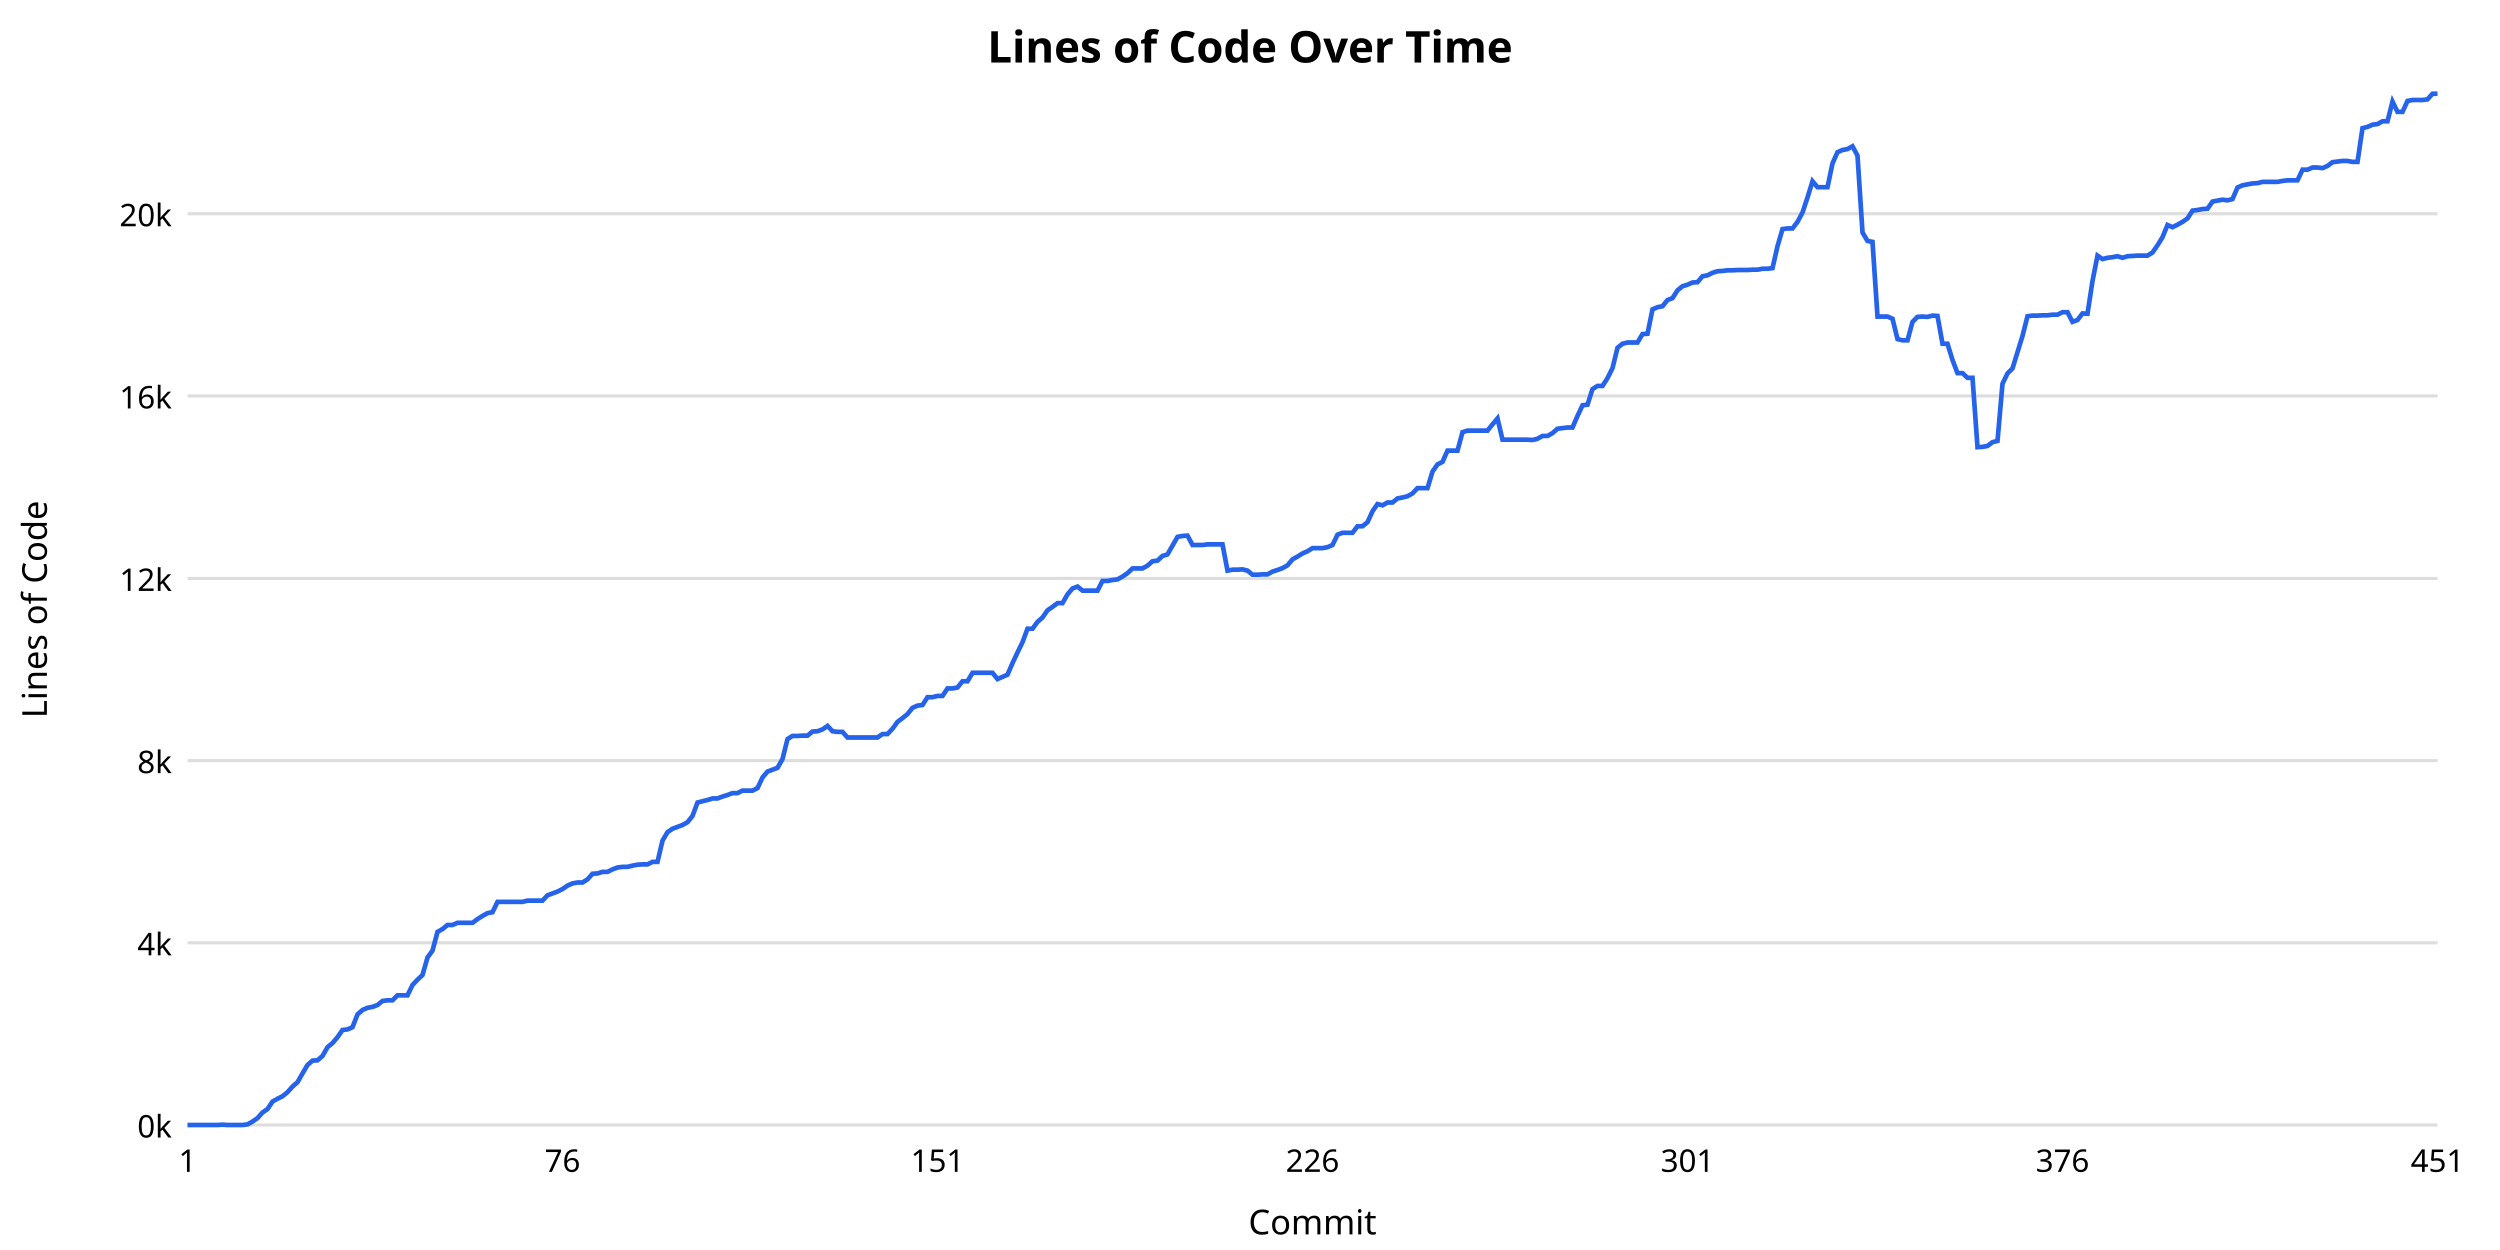
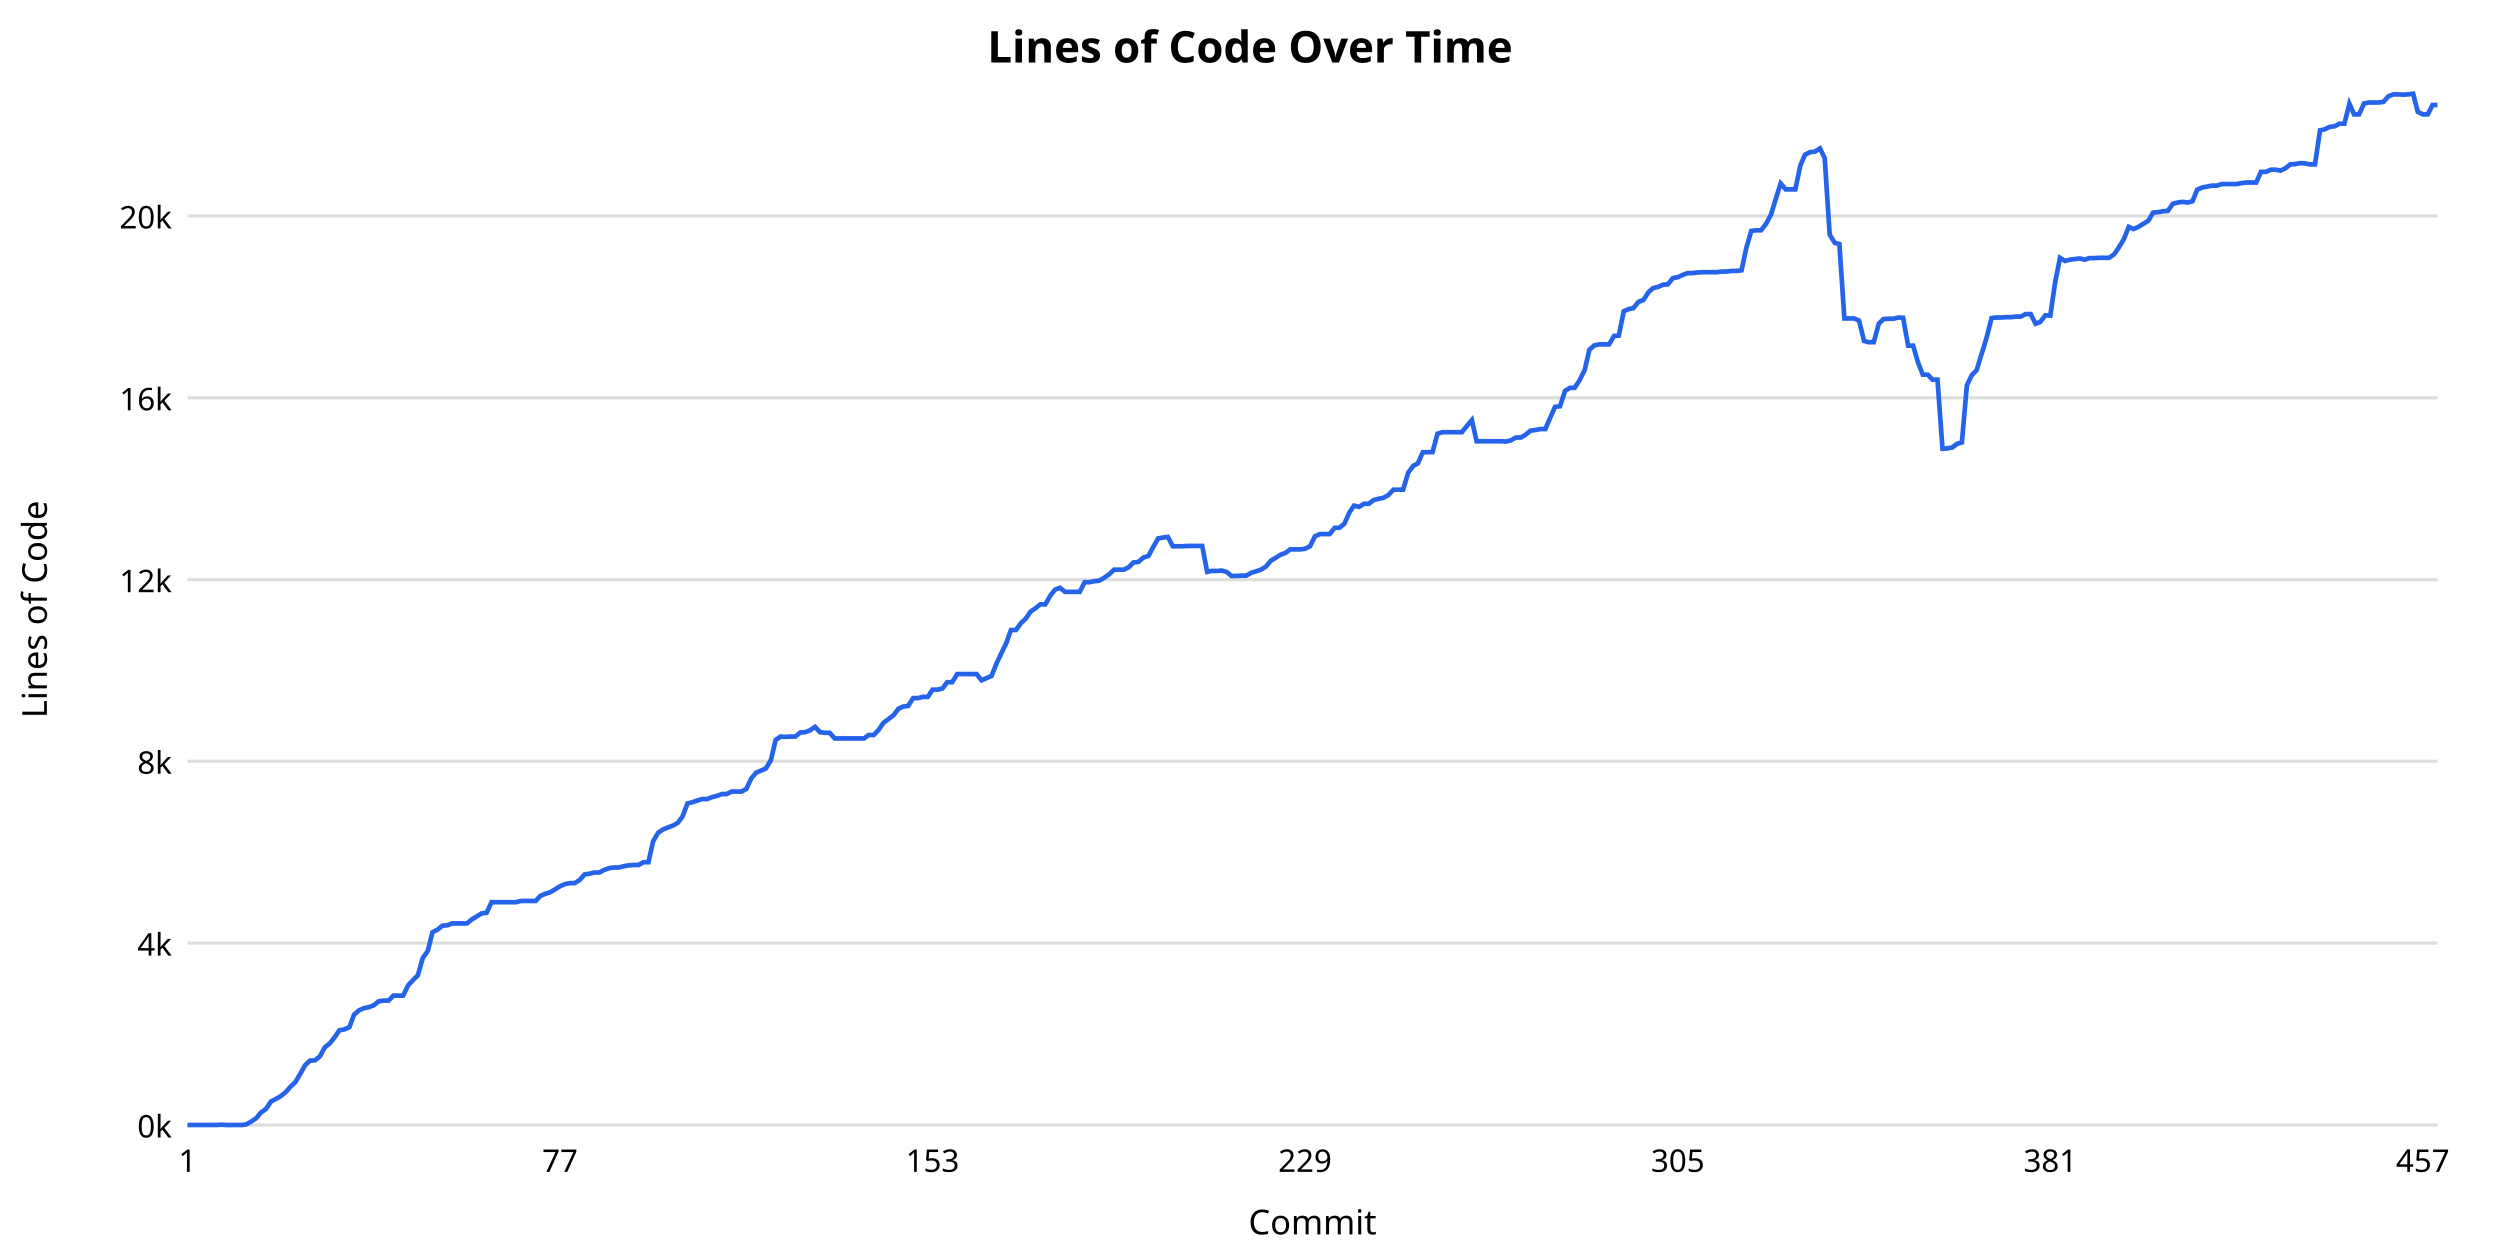
<svg xmlns="http://www.w3.org/2000/svg" width="800" height="400" style="background:#fff">
  <text x="400" y="20" font-family="sans-serif" font-size="14" text-anchor="middle" font-weight="bold">Lines of Code Over Time</text>
  <text x="420" y="395" font-family="sans-serif" font-size="11" text-anchor="middle">Commit</text>
  <text x="15" y="195" font-family="sans-serif" font-size="11" text-anchor="middle" transform="rotate(-90,15,195)">Lines of Code</text>
  <line x1="60" y1="360.0" x2="780" y2="360.0" stroke="#ddd" />
  <text x="55" y="364.0" font-family="sans-serif" font-size="10" text-anchor="end">0k</text>
-   <line x1="60" y1="301.7" x2="780" y2="301.7" stroke="#ddd" />
-   <text x="55" y="305.7" font-family="sans-serif" font-size="10" text-anchor="end">4k</text>
-   <line x1="60" y1="243.4" x2="780" y2="243.4" stroke="#ddd" />
-   <text x="55" y="247.4" font-family="sans-serif" font-size="10" text-anchor="end">8k</text>
-   <line x1="60" y1="185.1" x2="780" y2="185.1" stroke="#ddd" />
-   <text x="55" y="189.1" font-family="sans-serif" font-size="10" text-anchor="end">12k</text>
-   <line x1="60" y1="126.7" x2="780" y2="126.7" stroke="#ddd" />
-   <text x="55" y="130.7" font-family="sans-serif" font-size="10" text-anchor="end">16k</text>
-   <line x1="60" y1="68.4" x2="780" y2="68.4" stroke="#ddd" />
-   <text x="55" y="72.4" font-family="sans-serif" font-size="10" text-anchor="end">20k</text>
+   <line x1="60" y1="301.8" x2="780" y2="301.8" stroke="#ddd" />
+   <text x="55" y="305.8" font-family="sans-serif" font-size="10" text-anchor="end">4k</text>
+   <line x1="60" y1="243.6" x2="780" y2="243.6" stroke="#ddd" />
+   <text x="55" y="247.6" font-family="sans-serif" font-size="10" text-anchor="end">8k</text>
+   <line x1="60" y1="185.5" x2="780" y2="185.5" stroke="#ddd" />
+   <text x="55" y="189.5" font-family="sans-serif" font-size="10" text-anchor="end">12k</text>
+   <line x1="60" y1="127.3" x2="780" y2="127.3" stroke="#ddd" />
+   <text x="55" y="131.3" font-family="sans-serif" font-size="10" text-anchor="end">16k</text>
+   <line x1="60" y1="69.1" x2="780" y2="69.1" stroke="#ddd" />
+   <text x="55" y="73.1" font-family="sans-serif" font-size="10" text-anchor="end">20k</text>
  <text x="60.0" y="375" font-family="sans-serif" font-size="10" text-anchor="middle">1</text>
-   <text x="180.0" y="375" font-family="sans-serif" font-size="10" text-anchor="middle">76</text>
-   <text x="300.0" y="375" font-family="sans-serif" font-size="10" text-anchor="middle">151</text>
-   <text x="420.0" y="375" font-family="sans-serif" font-size="10" text-anchor="middle">226</text>
-   <text x="540.0" y="375" font-family="sans-serif" font-size="10" text-anchor="middle">301</text>
-   <text x="660.0" y="375" font-family="sans-serif" font-size="10" text-anchor="middle">376</text>
-   <text x="780.0" y="375" font-family="sans-serif" font-size="10" text-anchor="middle">451</text>
-   <polyline fill="none" stroke="#2563eb" stroke-width="1.5" points="60.0,360.0 61.6,360.0 63.2,360.0 64.8,360.0 66.4,360.0 68.0,360.0 69.6,360.0 71.2,359.9 72.8,360.0 74.4,360.0 76.0,360.0 77.6,360.0 79.2,359.8 80.8,358.9 82.4,357.8 84.0,356.0 85.6,354.9 87.2,352.5 88.8,351.6 90.4,350.8 92.0,349.5 93.6,347.7 95.2,346.3 96.8,343.5 98.4,340.8 100.0,339.4 101.6,339.3 103.2,337.9 104.8,335.1 106.4,333.8 108.0,331.9 109.6,329.6 111.2,329.4 112.8,328.7 114.4,324.6 116.0,323.2 117.6,322.5 119.2,322.2 120.8,321.6 122.4,320.3 124.0,320.1 125.6,320.1 127.2,318.5 128.8,318.5 130.4,318.5 132.0,315.2 133.6,313.5 135.2,312.0 136.8,306.4 138.4,304.2 140.0,298.2 141.6,297.3 143.2,296.0 144.8,296.0 146.4,295.3 148.0,295.3 149.6,295.3 151.2,295.3 152.8,294.1 154.4,293.1 156.0,292.2 157.6,291.9 159.2,288.6 160.8,288.6 162.4,288.6 164.0,288.6 165.6,288.6 167.2,288.6 168.8,288.2 170.4,288.2 172.0,288.2 173.6,288.2 175.2,286.5 176.8,285.9 178.4,285.3 180.0,284.5 181.6,283.4 183.2,282.7 184.8,282.4 186.4,282.4 188.0,281.4 189.6,279.6 191.2,279.5 192.8,279.0 194.4,279.0 196.0,278.2 197.6,277.6 199.2,277.4 200.8,277.4 202.4,277.0 204.0,276.7 205.6,276.6 207.2,276.6 208.8,275.8 210.4,275.8 212.0,269.0 213.6,266.3 215.2,265.2 216.8,264.6 218.4,264.0 220.0,263.1 221.6,261.1 223.2,256.8 224.8,256.4 226.4,256.0 228.0,255.5 229.6,255.5 231.2,254.9 232.8,254.4 234.4,253.8 236.0,253.8 237.6,253.0 239.2,253.0 240.8,253.0 242.4,252.2 244.0,248.8 245.6,246.9 247.2,246.3 248.8,245.7 250.4,242.9 252.0,236.5 253.6,235.5 255.2,235.5 256.8,235.4 258.4,235.4 260.0,234.1 261.6,234.0 263.2,233.4 264.8,232.3 266.4,234.0 268.0,234.2 269.6,234.2 271.2,236.0 272.8,236.0 274.4,236.0 276.0,236.0 277.6,236.0 279.2,236.0 280.8,236.0 282.4,234.9 284.0,234.9 285.6,233.2 287.2,231.0 288.8,229.8 290.4,228.5 292.0,226.5 293.6,225.8 295.2,225.6 296.8,223.1 298.4,223.1 300.0,222.7 301.6,222.7 303.2,220.3 304.8,220.3 306.4,220.0 308.0,218.0 309.6,218.0 311.2,215.3 312.8,215.3 314.4,215.3 316.0,215.3 317.6,215.3 319.2,217.3 320.8,216.6 322.4,215.9 324.0,212.2 325.6,208.8 327.2,205.5 328.8,201.2 330.4,201.2 332.0,199.0 333.6,197.6 335.2,195.3 336.8,194.2 338.4,193.0 340.0,193.0 341.6,190.2 343.2,188.3 344.8,187.7 346.4,189.0 348.0,189.0 349.6,189.0 351.2,189.0 352.8,185.9 354.4,185.9 356.0,185.6 357.6,185.4 359.2,184.5 360.8,183.4 362.4,181.9 364.0,181.9 365.6,181.9 367.2,181.0 368.8,179.6 370.4,179.4 372.0,177.9 373.6,177.4 375.2,174.6 376.8,171.8 378.4,171.5 380.0,171.4 381.6,174.4 383.2,174.4 384.8,174.4 386.4,174.2 388.0,174.2 389.6,174.2 391.2,174.2 392.8,182.6 394.4,182.3 396.0,182.3 397.6,182.2 399.2,182.6 400.8,183.9 402.4,183.9 404.0,183.8 405.6,183.8 407.2,182.9 408.8,182.4 410.4,181.8 412.0,180.9 413.6,179.0 415.2,178.1 416.8,177.1 418.4,176.4 420.0,175.4 421.6,175.4 423.2,175.4 424.8,175.1 426.4,174.4 428.0,171.1 429.6,170.5 431.2,170.5 432.8,170.5 434.4,168.4 436.0,168.4 437.6,167.1 439.2,163.6 440.8,161.3 442.4,161.7 444.0,160.8 445.6,160.8 447.2,159.5 448.8,159.2 450.4,158.8 452.0,157.9 453.6,156.2 455.2,156.2 456.8,156.2 458.4,150.9 460.0,148.6 461.6,147.8 463.2,144.2 464.8,144.2 466.4,144.2 468.0,138.3 469.6,137.8 471.2,137.8 472.8,137.8 474.4,137.8 476.0,137.8 477.6,135.8 479.2,133.9 480.8,140.7 482.4,140.7 484.0,140.7 485.6,140.7 487.2,140.7 488.8,140.7 490.4,140.8 492.0,140.4 493.6,139.5 495.2,139.5 496.8,138.6 498.4,137.2 500.0,137.0 501.6,136.8 503.2,136.8 504.8,133.1 506.4,129.7 508.0,129.5 509.6,124.5 511.2,123.5 512.8,123.5 514.4,121.0 516.0,117.8 517.6,111.3 519.2,110.0 520.8,109.6 522.4,109.6 524.0,109.6 525.6,106.9 527.2,106.8 528.8,99.0 530.4,98.3 532.0,98.0 533.6,96.0 535.2,95.4 536.8,92.9 538.4,91.6 540.0,91.1 541.6,90.4 543.2,90.3 544.8,88.4 546.4,88.1 548.0,87.3 549.6,86.8 551.2,86.7 552.8,86.5 554.4,86.5 556.0,86.4 557.6,86.4 559.2,86.4 560.8,86.3 562.4,86.3 564.0,86.0 565.6,86.0 567.2,85.8 568.8,78.8 570.4,73.3 572.0,73.1 573.6,73.1 575.2,71.0 576.8,68.0 578.4,63.2 580.0,58.0 581.6,59.9 583.2,59.9 584.8,59.9 586.4,52.3 588.0,48.7 589.6,48.0 591.2,47.7 592.8,46.8 594.4,49.8 596.0,74.4 597.6,77.1 599.2,77.4 600.8,101.3 602.4,101.3 604.0,101.3 605.6,102.0 607.2,108.5 608.8,108.9 610.4,108.9 612.0,103.0 613.6,101.4 615.2,101.3 616.8,101.4 618.4,101.0 620.0,101.1 621.6,110.0 623.2,110.0 624.8,115.2 626.4,119.4 628.0,119.4 629.6,120.9 631.2,120.9 632.8,143.1 634.4,143.0 636.0,142.7 637.6,141.5 639.2,141.1 640.8,122.8 642.4,119.5 644.0,117.9 645.6,112.7 647.2,107.5 648.8,101.2 650.4,101.0 652.0,101.0 653.6,100.9 655.2,100.9 656.8,100.7 658.4,100.7 660.0,99.9 661.6,99.9 663.2,103.0 664.8,102.4 666.4,100.3 668.0,100.4 669.6,89.9 671.2,81.8 672.8,82.9 674.4,82.5 676.0,82.3 677.6,82.0 679.2,82.5 680.8,82.0 682.4,81.9 684.0,81.8 685.6,81.8 687.2,81.8 688.8,80.8 690.4,78.5 692.0,75.9 693.6,72.0 695.2,72.7 696.8,71.9 698.4,71.0 700.0,69.9 701.6,67.4 703.2,67.2 704.8,66.9 706.4,66.8 708.0,64.5 709.6,64.2 711.2,63.9 712.8,64.1 714.4,63.7 716.0,60.0 717.6,59.3 719.2,59.0 720.8,58.7 722.4,58.6 724.0,58.2 725.6,58.2 727.2,58.2 728.8,58.2 730.4,57.9 732.0,57.7 733.6,57.7 735.2,57.7 736.8,54.3 738.4,54.3 740.0,53.6 741.6,53.6 743.2,53.8 744.8,53.1 746.4,51.9 748.0,51.7 749.6,51.5 751.2,51.5 752.8,51.8 754.4,51.8 756.0,41.0 757.6,40.6 759.2,39.9 760.8,39.7 762.4,38.8 764.0,38.8 765.6,32.5 767.2,35.8 768.8,35.8 770.4,32.3 772.0,32.0 773.6,32.0 775.2,32.0 776.8,31.8 778.4,30.0 780.0,30.0 " />
+   <text x="179.2" y="375" font-family="sans-serif" font-size="10" text-anchor="middle">77</text>
+   <text x="298.4" y="375" font-family="sans-serif" font-size="10" text-anchor="middle">153</text>
+   <text x="417.6" y="375" font-family="sans-serif" font-size="10" text-anchor="middle">229</text>
+   <text x="536.9" y="375" font-family="sans-serif" font-size="10" text-anchor="middle">305</text>
+   <text x="656.1" y="375" font-family="sans-serif" font-size="10" text-anchor="middle">381</text>
+   <text x="775.3" y="375" font-family="sans-serif" font-size="10" text-anchor="middle">457</text>
+   <polyline fill="none" stroke="#2563eb" stroke-width="1.5" points="60.0,360.0 61.6,360.0 63.1,360.0 64.7,360.0 66.3,360.0 67.8,360.0 69.4,360.0 71.0,359.9 72.5,360.0 74.1,360.0 75.7,360.0 77.3,360.0 78.8,359.8 80.4,358.9 82.0,357.8 83.5,356.0 85.1,354.9 86.7,352.5 88.2,351.7 89.8,350.8 91.4,349.5 92.9,347.8 94.5,346.3 96.1,343.6 97.6,340.9 99.2,339.4 100.8,339.3 102.4,338.0 103.9,335.2 105.5,333.9 107.1,331.9 108.6,329.7 110.2,329.4 111.8,328.7 113.3,324.7 114.9,323.3 116.5,322.6 118.0,322.3 119.6,321.7 121.2,320.4 122.7,320.2 124.3,320.2 125.9,318.6 127.5,318.6 129.0,318.6 130.6,315.3 132.2,313.6 133.7,312.1 135.3,306.5 136.9,304.3 138.4,298.3 140.0,297.5 141.6,296.2 143.1,296.1 144.7,295.5 146.3,295.5 147.8,295.5 149.4,295.5 151.0,294.2 152.5,293.3 154.1,292.3 155.7,292.1 157.3,288.7 158.8,288.7 160.4,288.7 162.0,288.7 163.5,288.7 165.1,288.7 166.7,288.3 168.2,288.3 169.8,288.3 171.4,288.3 172.9,286.7 174.5,286.0 176.1,285.5 177.6,284.6 179.2,283.6 180.8,282.9 182.4,282.6 183.9,282.6 185.5,281.6 187.1,279.8 188.6,279.6 190.2,279.2 191.8,279.2 193.3,278.4 194.9,277.8 196.5,277.6 198.0,277.6 199.6,277.2 201.2,276.9 202.7,276.8 204.3,276.8 205.9,275.9 207.5,275.9 209.0,269.2 210.6,266.5 212.2,265.4 213.7,264.8 215.3,264.2 216.9,263.3 218.4,261.3 220.0,257.1 221.6,256.7 223.1,256.2 224.7,255.7 226.3,255.7 227.8,255.1 229.4,254.7 231.0,254.1 232.5,254.1 234.1,253.3 235.7,253.3 237.3,253.3 238.8,252.5 240.4,249.1 242.0,247.2 243.5,246.6 245.1,245.9 246.7,243.2 248.2,236.8 249.8,235.7 251.4,235.8 252.9,235.7 254.5,235.7 256.1,234.4 257.6,234.3 259.2,233.7 260.8,232.6 262.4,234.3 263.9,234.5 265.5,234.5 267.1,236.3 268.6,236.3 270.2,236.3 271.8,236.3 273.3,236.3 274.9,236.3 276.5,236.3 278.0,235.2 279.6,235.2 281.2,233.5 282.7,231.3 284.3,230.1 285.9,228.9 287.5,226.8 289.0,226.1 290.6,225.9 292.2,223.4 293.7,223.4 295.3,223.0 296.9,223.0 298.4,220.7 300.0,220.7 301.6,220.3 303.1,218.3 304.7,218.3 306.3,215.7 307.8,215.7 309.4,215.7 311.0,215.7 312.5,215.7 314.1,217.7 315.7,217.0 317.3,216.3 318.8,212.5 320.4,209.1 322.0,205.8 323.5,201.6 325.1,201.6 326.7,199.4 328.2,198.0 329.8,195.7 331.4,194.6 332.9,193.4 334.5,193.4 336.1,190.6 337.6,188.7 339.2,188.1 340.8,189.4 342.4,189.4 343.9,189.4 345.5,189.4 347.1,186.3 348.6,186.3 350.2,186.0 351.8,185.8 353.3,184.9 354.9,183.8 356.5,182.3 358.0,182.3 359.6,182.3 361.2,181.5 362.7,180.0 364.3,179.8 365.9,178.4 367.5,177.9 369.0,175.1 370.6,172.3 372.2,172.0 373.7,171.8 375.3,174.8 376.9,174.8 378.4,174.8 380.0,174.7 381.6,174.7 383.1,174.7 384.7,174.7 386.3,183.0 387.8,182.7 389.4,182.7 391.0,182.6 392.5,183.0 394.1,184.3 395.7,184.3 397.3,184.2 398.8,184.2 400.4,183.3 402.0,182.8 403.5,182.3 405.1,181.3 406.7,179.4 408.2,178.5 409.8,177.5 411.4,176.9 412.9,175.8 414.5,175.8 416.1,175.8 417.6,175.6 419.2,174.8 420.8,171.6 422.4,170.9 423.9,170.9 425.5,170.9 427.1,168.9 428.6,168.9 430.2,167.6 431.8,164.0 433.3,161.8 434.9,162.2 436.5,161.2 438.0,161.2 439.6,160.0 441.2,159.6 442.7,159.3 444.3,158.4 445.9,156.7 447.5,156.7 449.0,156.7 450.6,151.3 452.2,149.1 453.7,148.3 455.3,144.7 456.9,144.7 458.4,144.7 460.0,138.8 461.6,138.3 463.1,138.3 464.7,138.3 466.3,138.3 467.8,138.3 469.4,136.3 471.0,134.4 472.5,141.2 474.1,141.2 475.7,141.2 477.3,141.2 478.8,141.2 480.4,141.2 482.0,141.3 483.5,140.9 485.1,140.0 486.7,140.0 488.2,139.1 489.8,137.8 491.4,137.6 492.9,137.3 494.5,137.3 496.1,133.6 497.6,130.2 499.2,130.0 500.8,125.1 502.4,124.1 503.9,124.1 505.5,121.6 507.1,118.4 508.6,111.9 510.2,110.5 511.8,110.2 513.3,110.2 514.9,110.2 516.5,107.5 518.0,107.4 519.6,99.6 521.2,98.9 522.7,98.6 524.3,96.6 525.9,96.0 527.5,93.5 529.0,92.2 530.6,91.8 532.2,91.1 533.7,91.0 535.3,89.0 536.9,88.7 538.4,88.0 540.0,87.4 541.6,87.4 543.1,87.2 544.7,87.1 546.3,87.1 547.8,87.1 549.4,87.1 551.0,86.9 552.5,86.9 554.1,86.7 555.7,86.7 557.3,86.5 558.8,79.4 560.4,73.9 562.0,73.7 563.5,73.7 565.1,71.7 566.7,68.7 568.2,63.8 569.8,58.7 571.4,60.6 572.9,60.6 574.5,60.6 576.1,53.0 577.6,49.5 579.2,48.7 580.8,48.5 582.4,47.5 583.9,50.6 585.5,75.1 587.1,77.7 588.6,78.1 590.2,101.9 591.8,101.9 593.3,101.9 594.9,102.6 596.5,109.1 598.0,109.5 599.6,109.5 601.2,103.6 602.7,102.1 604.3,102.0 605.9,102.0 607.5,101.6 609.0,101.7 610.6,110.6 612.2,110.6 613.7,115.8 615.3,119.9 616.9,119.9 618.4,121.5 620.0,121.5 621.6,143.6 623.1,143.5 624.7,143.2 626.3,142.0 627.8,141.6 629.4,123.3 631.0,120.0 632.5,118.5 634.1,113.3 635.7,108.1 637.3,101.8 638.8,101.6 640.4,101.6 642.0,101.5 643.5,101.5 645.1,101.3 646.7,101.3 648.2,100.5 649.8,100.5 651.4,103.6 652.9,103.0 654.5,100.9 656.1,101.0 657.6,90.6 659.2,82.5 660.8,83.5 662.4,83.1 663.9,82.9 665.5,82.7 667.1,83.1 668.6,82.6 670.2,82.6 671.8,82.5 673.3,82.5 674.9,82.5 676.5,81.4 678.0,79.2 679.6,76.6 681.2,72.6 682.7,73.3 684.3,72.6 685.9,71.6 687.5,70.6 689.0,68.0 690.6,67.9 692.2,67.6 693.7,67.5 695.3,65.2 696.9,64.8 698.4,64.6 700.0,64.8 701.6,64.4 703.1,60.7 704.7,60.0 706.3,59.7 707.8,59.4 709.4,59.4 711.0,58.9 712.5,58.9 714.1,58.9 715.7,58.9 717.3,58.6 718.8,58.4 720.4,58.4 722.0,58.4 723.5,55.0 725.1,55.0 726.7,54.3 728.2,54.3 729.8,54.6 731.4,53.8 732.9,52.6 734.5,52.5 736.1,52.2 737.6,52.3 739.2,52.6 740.8,52.6 742.4,41.7 743.9,41.4 745.5,40.6 747.1,40.4 748.6,39.6 750.2,39.6 751.8,33.2 753.3,36.6 754.9,36.6 756.5,33.1 758.0,32.8 759.6,32.8 761.2,32.8 762.7,32.6 764.3,30.8 765.9,30.2 767.5,30.2 769.0,30.3 770.6,30.2 772.2,30.0 773.7,35.8 775.3,36.6 776.9,36.6 778.4,33.6 780.0,33.6 " />
</svg>
